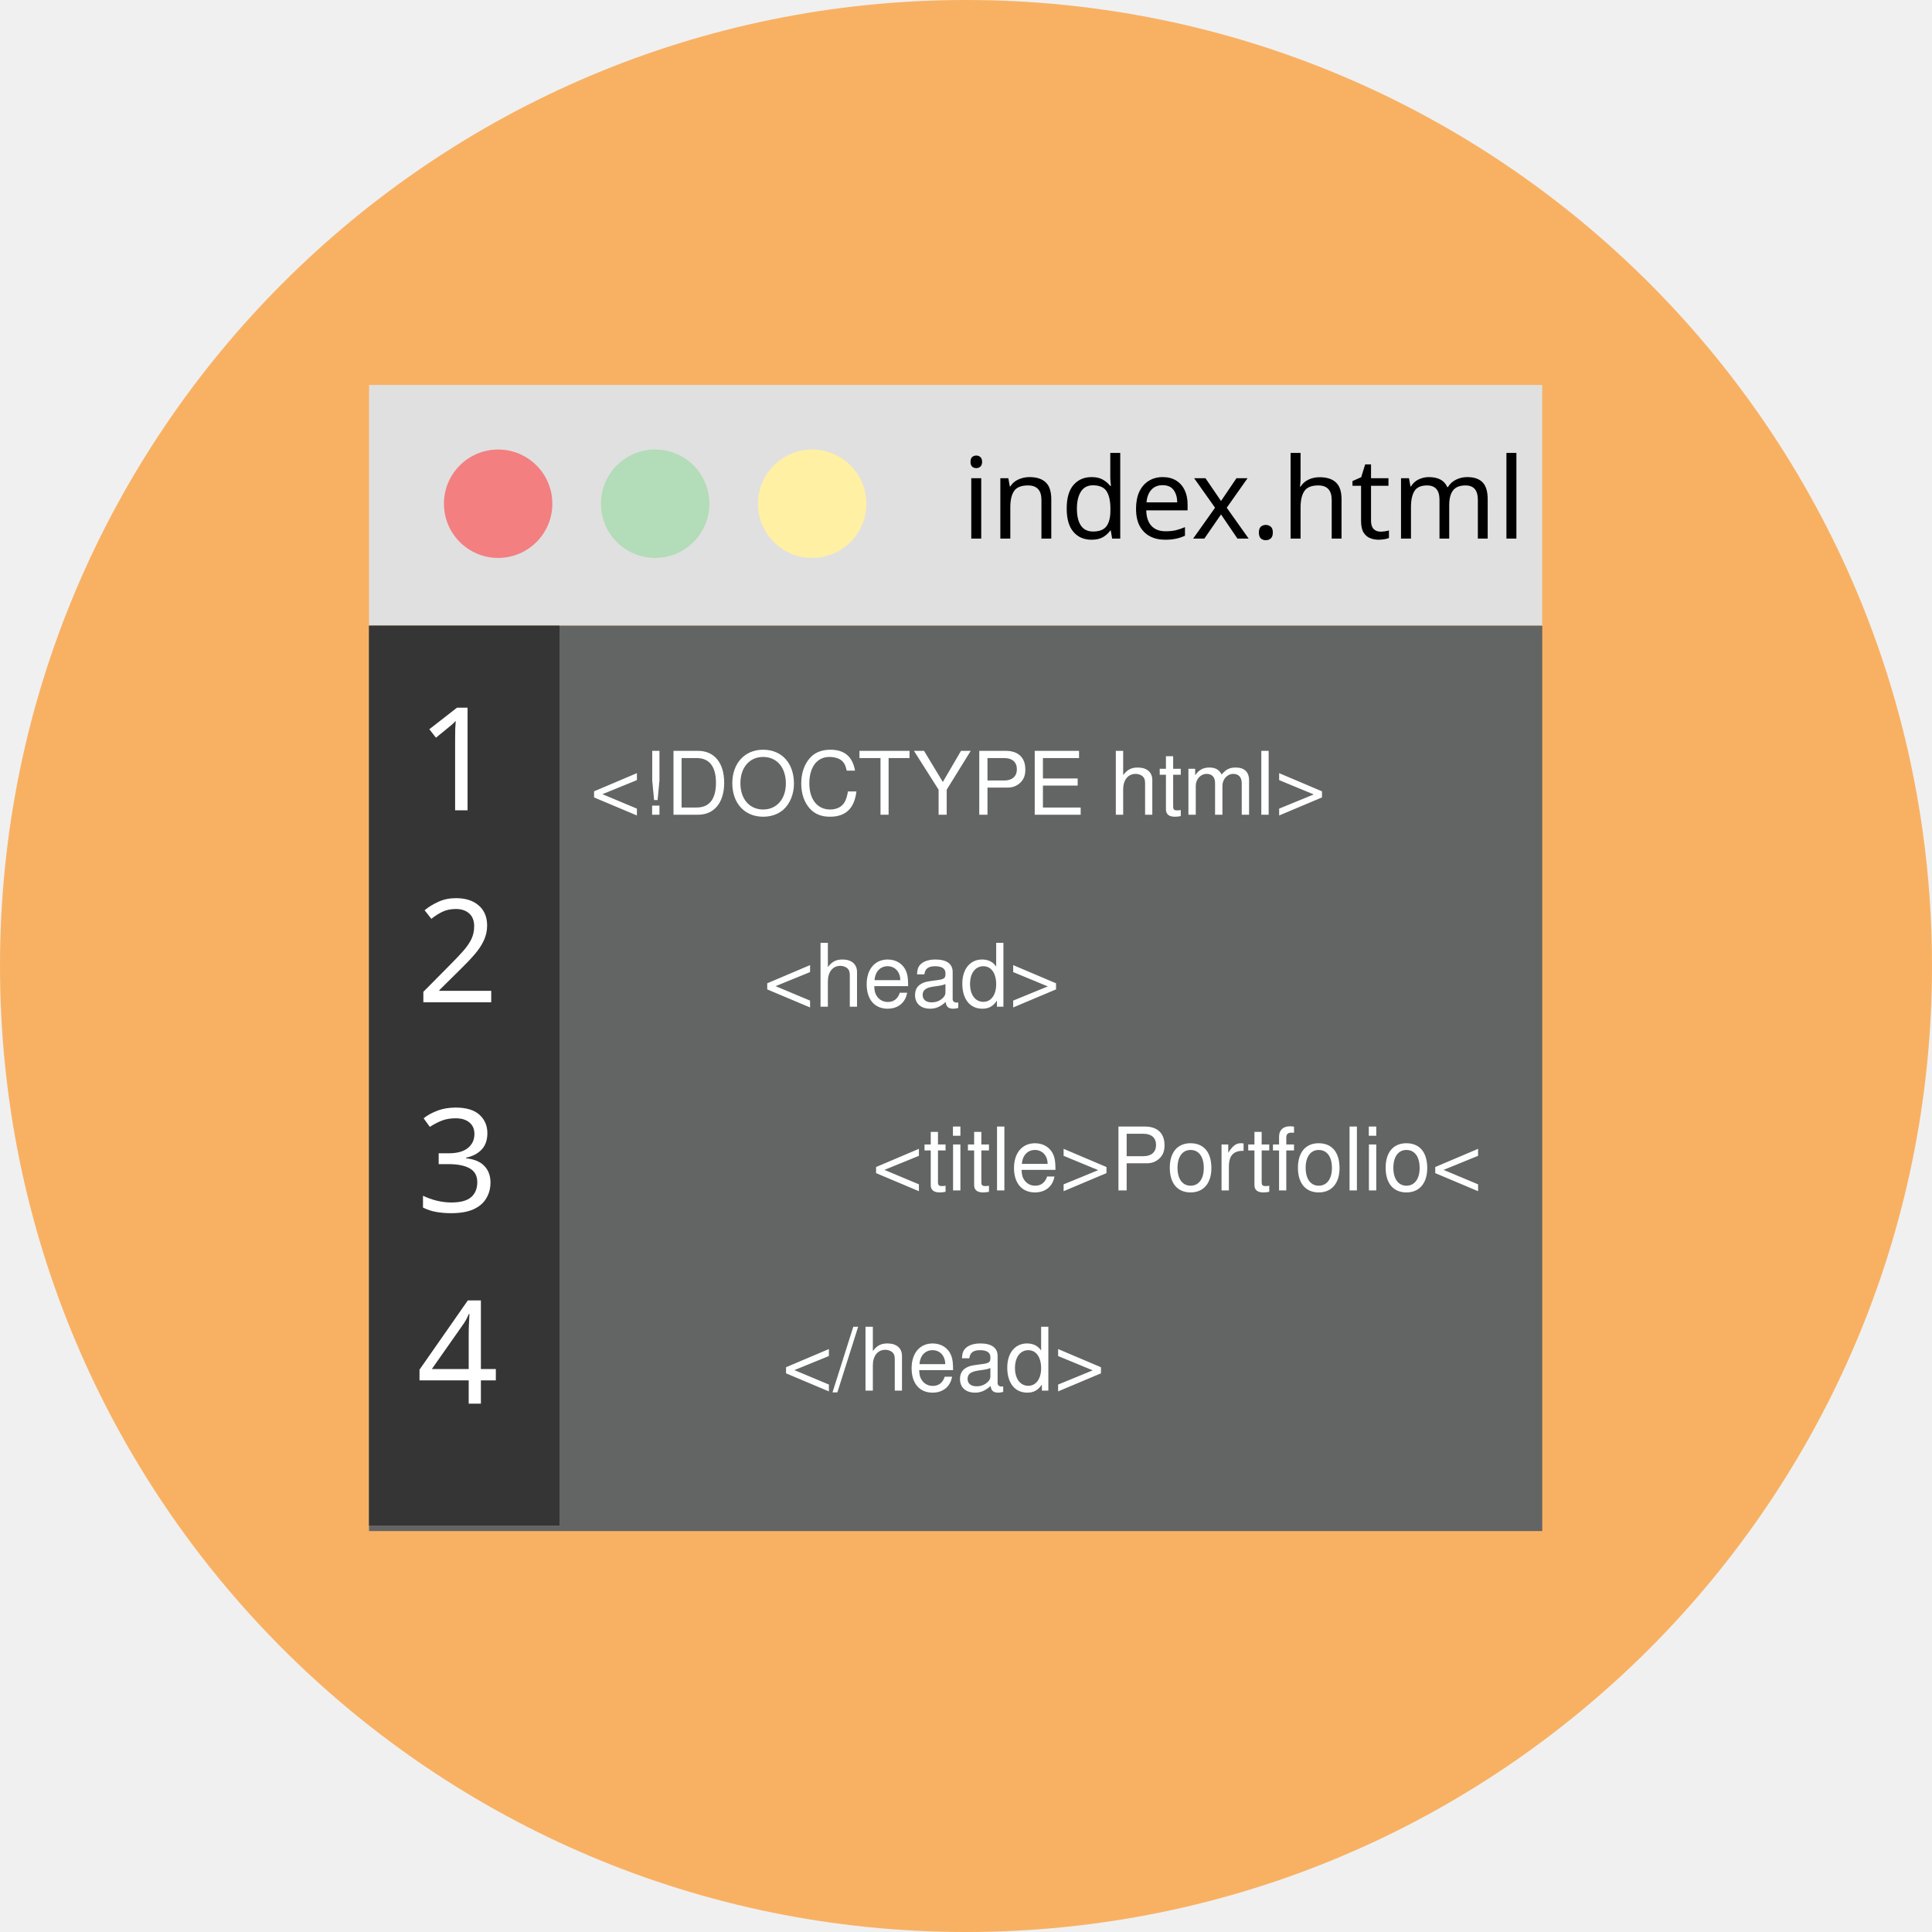
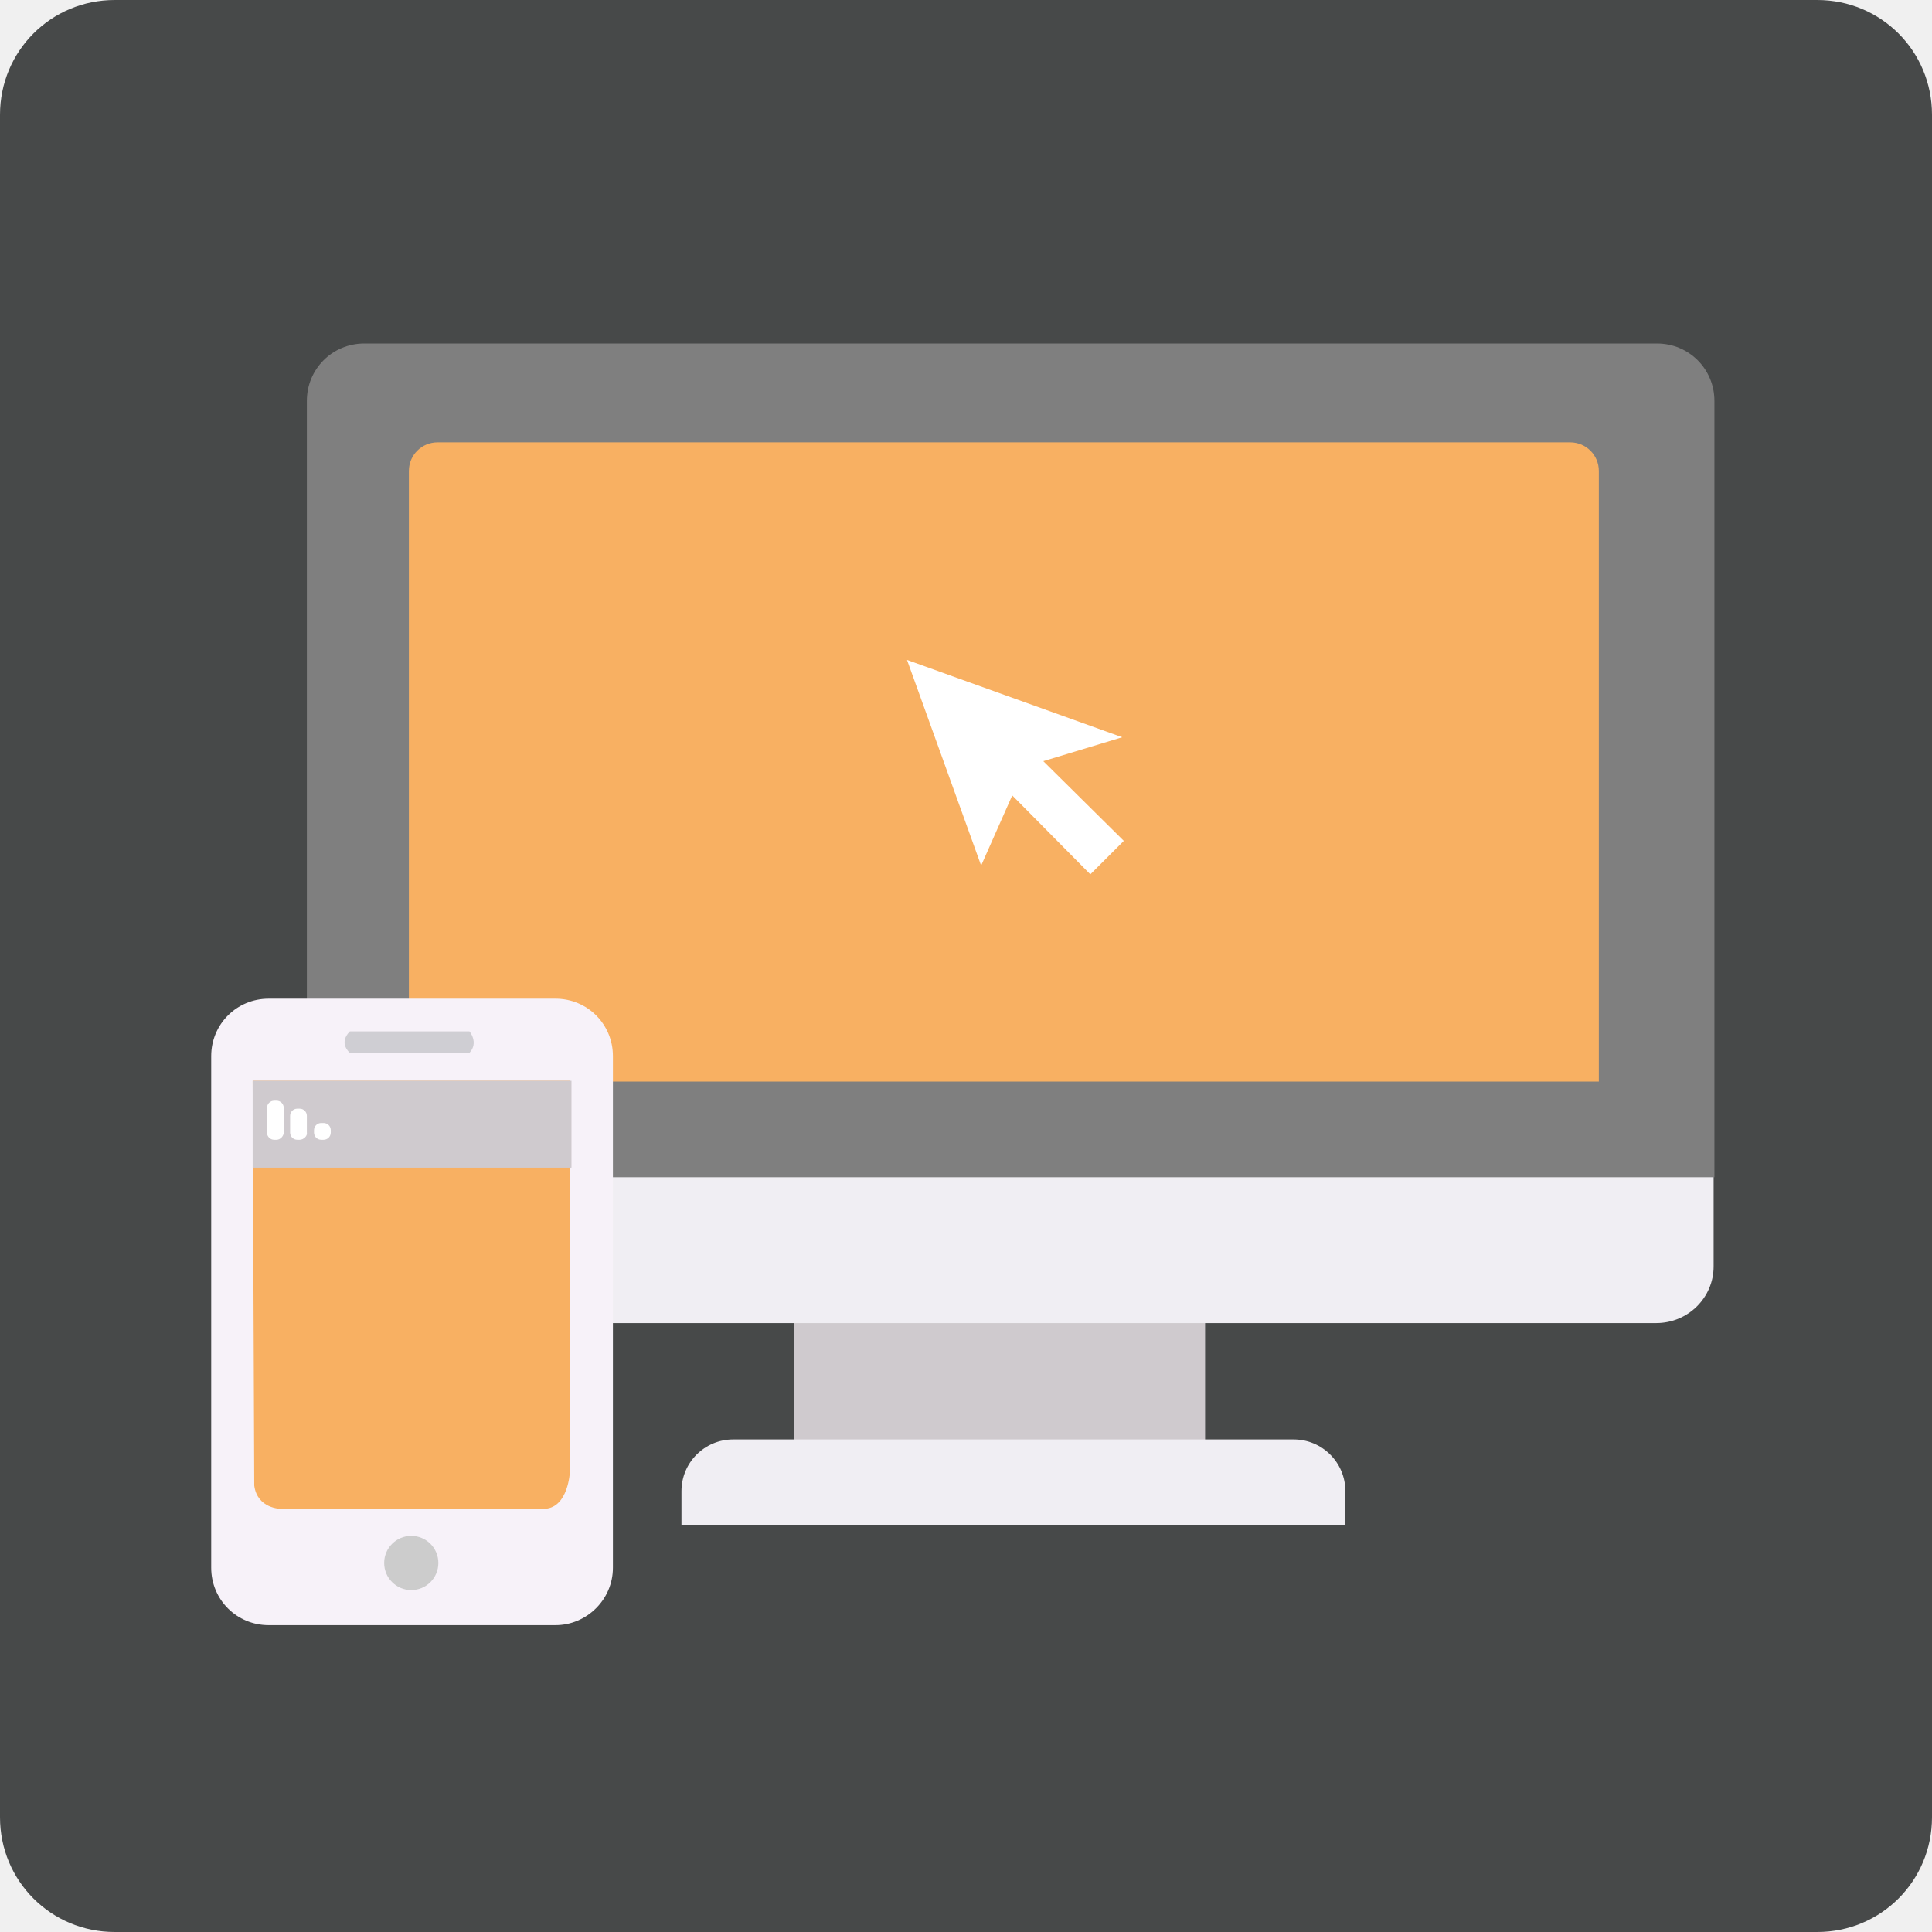
- <svg xmlns="http://www.w3.org/2000/svg" xmlns:xlink="http://www.w3.org/1999/xlink" viewBox="13 -13.4 242.4 242.4" enable-background="new 13 -13.4 242.4 242.4">
-   <style type="text/css">.st0{fill:#F8B163;} .st1{clip-path:url(#SVGID_2_);} .st2{fill:#E0E0E0;} .st3{fill:#636464;} .st4{fill:#353535;} .st5{fill:#F37F80;} .st6{fill:#B3DCB8;} .st7{fill:#FFF0A4;} .st8{font-family:'MyriadPro-Regular';} .st9{font-size:14.147px;} .st10{fill:#FFFFFF;} .st11{font-size:18.036px;} .st12{font-family:'Helvetica';} .st13{font-size:11px;}</style>
-   <circle class="st0" cx="134.2" cy="107.8" r="121.2" />
-   <defs>
-     <path id="SVGID_1_" d="M59.3 34.9h147.2v143.8h-147.2z" />
-   </defs>
-   <clipPath id="SVGID_2_">
-     <use xlink:href="#SVGID_1_" overflow="visible" />
-   </clipPath>
-   <g class="st1">
-     <path class="st2" d="M59.3 34.9h147.2v30.2h-147.2z" />
-     <path class="st3" d="M59.3 65.1h147.2v113.6h-147.2z" />
-     <path class="st4" d="M59.3 65.1h23.9v112.9h-23.9z" />
-     <circle class="st5" cx="75.5" cy="49.8" r="6.8" />
-     <circle class="st6" cx="95.2" cy="49.8" r="6.8" />
-     <circle class="st7" cx="114.9" cy="49.8" r="6.8" />
-     <text transform="translate(133.658 54.177)" class="st8 st9">index.html</text>
-     <text transform="translate(65.258 88.265)" class="st10 st8 st11">1</text>
-     <text transform="translate(65.258 112.35)" class="st10 st8 st11">2</text>
-     <text transform="translate(65.258 138.626)" class="st10 st8 st11">3</text>
-     <text transform="translate(65.258 162.712)" class="st10 st8 st11">4</text>
-     <text transform="translate(87.036 88.821)" class="st10 st12 st13">&lt;!DOCTYPE html&gt;</text>
-     <text transform="translate(108.761 112.907)" class="st10 st12 st13">&lt;head&gt;</text>
-     <text transform="translate(122.417 135.959)" class="st10 st12 st13">&lt;title&gt;Portfolio&lt;</text>
-     <text transform="translate(111.122 161.079)" class="st10 st12 st13">&lt;/head&gt;</text>
+ <svg xmlns="http://www.w3.org/2000/svg" version="1.1" id="Layer_1" x="0px" y="0px" viewBox="-22 23.6 242.4 242.4" style="enable-background:new -22 23.6 242.4 242.4;" xml:space="preserve">
+   <style type="text/css">
+ 	.st0{fill:#474949;}
+ 	.st1{fill:#CFCACE;}
+ 	.st2{fill:#F0EEF3;}
+ 	.st3{fill:#7F7F7F;}
+ 	.st4{fill:#F8B062;}
+ 	.st5{fill:#FFFFFF;}
+ 	.st6{fill:#F37F63;}
+ 	.st7{fill:#95D5E4;}
+ 	.st8{fill:#F7F2F9;}
+ 	.st9{fill:#CFCED3;}
+ 	.st10{fill:#CCCCCC;}
+ </style>
+   <path class="st0" d="M206,266H-7.6c-8,0-14.4-6.4-14.4-14.4V38c0-8,6.4-14.4,14.4-14.4H206c8,0,14.4,6.4,14.4,14.4v213.6  C220.4,259.6,214,266,206,266z" />
+   <g>
+     <rect x="77.6" y="188.9" class="st1" width="51.6" height="16" />
+     <path class="st2" d="M185.8,189.6H24c-4,0-7.2-3.2-7.2-7.2V74.4c0-4,3.2-7.2,7.2-7.2h161.8c4,0,7.2,3.2,7.2,7.2v108.1   C193,186.4,189.8,189.6,185.8,189.6z" />
+     <path class="st3" d="M193.1,171.3H16.5V73.9c0-4,3.2-7.2,7.2-7.2h162.2c4,0,7.2,3.2,7.2,7.2V171.3z" />
+     <path class="st4" d="M178.6,159.3H29.3V82.7c0-2,1.6-3.6,3.6-3.6H175c2,0,3.6,1.6,3.6,3.6V159.3z" />
+     <polygon class="st5" points="91.8,106.4 101.1,132.2 105,123.4 114.8,133.3 119,129.1 108.9,119.1 118.8,116.1  " />
+     <path class="st2" d="M70,204.2h70.3c3.6,0,6.5,2.9,6.5,6.5v4.2H63.5v-4.2C63.5,207.1,66.4,204.2,70,204.2z" />
+   </g>
+   <circle class="st6" cx="1909.6" cy="-120.8" r="47.2" />
+   <circle class="st4" cx="2039.4" cy="-120.8" r="47.2" />
+   <circle class="st7" cx="1910.9" cy="-0.1" r="47.2" />
+   <g>
+     <path class="st8" d="M47.7,227.5h-36c-4,0-7.2-3.2-7.2-7.2v-64.2c0-4,3.2-7.2,7.2-7.2h36c4,0,7.2,3.2,7.2,7.2v64.2   C54.9,224.3,51.6,227.5,47.7,227.5z" />
+     <path class="st9" d="M21.9,153h15c0,0,1.2,1.4,0,2.7h-15C21.9,155.7,20.4,154.5,21.9,153z" />
+     <path class="st4" d="M9.7,159.2h39.8v49.1c0,0-0.2,4.4-3.1,4.6H13.2c0,0-2.9,0-3.3-2.9L9.7,159.2z" />
+     <circle class="st10" cx="29.6" cy="219.7" r="3.4" />
+     <rect x="9.7" y="159.2" class="st1" width="40" height="10.9" />
+     <g>
+       <path class="st5" d="M12.7,166.6h-0.3c-0.5,0-0.9-0.4-0.9-0.9v-3.1c0-0.5,0.4-0.9,0.9-0.9h0.3c0.5,0,0.9,0.4,0.9,0.9v3.1    C13.6,166.1,13.2,166.6,12.7,166.6z" />
+       <path class="st5" d="M15.6,166.6h-0.3c-0.5,0-0.9-0.4-0.9-0.9v-2.1c0-0.5,0.4-0.9,0.9-0.9h0.3c0.5,0,0.9,0.4,0.9,0.9v2.1    C16.6,166.1,16.1,166.6,15.6,166.6z" />
+       <path class="st5" d="M18.6,166.6h-0.3c-0.5,0-0.9-0.4-0.9-0.9v-0.3c0-0.5,0.4-0.9,0.9-0.9h0.3c0.5,0,0.9,0.4,0.9,0.9v0.3    C19.5,166.2,19.1,166.6,18.6,166.6z" />
+     </g>
  </g>
</svg>
